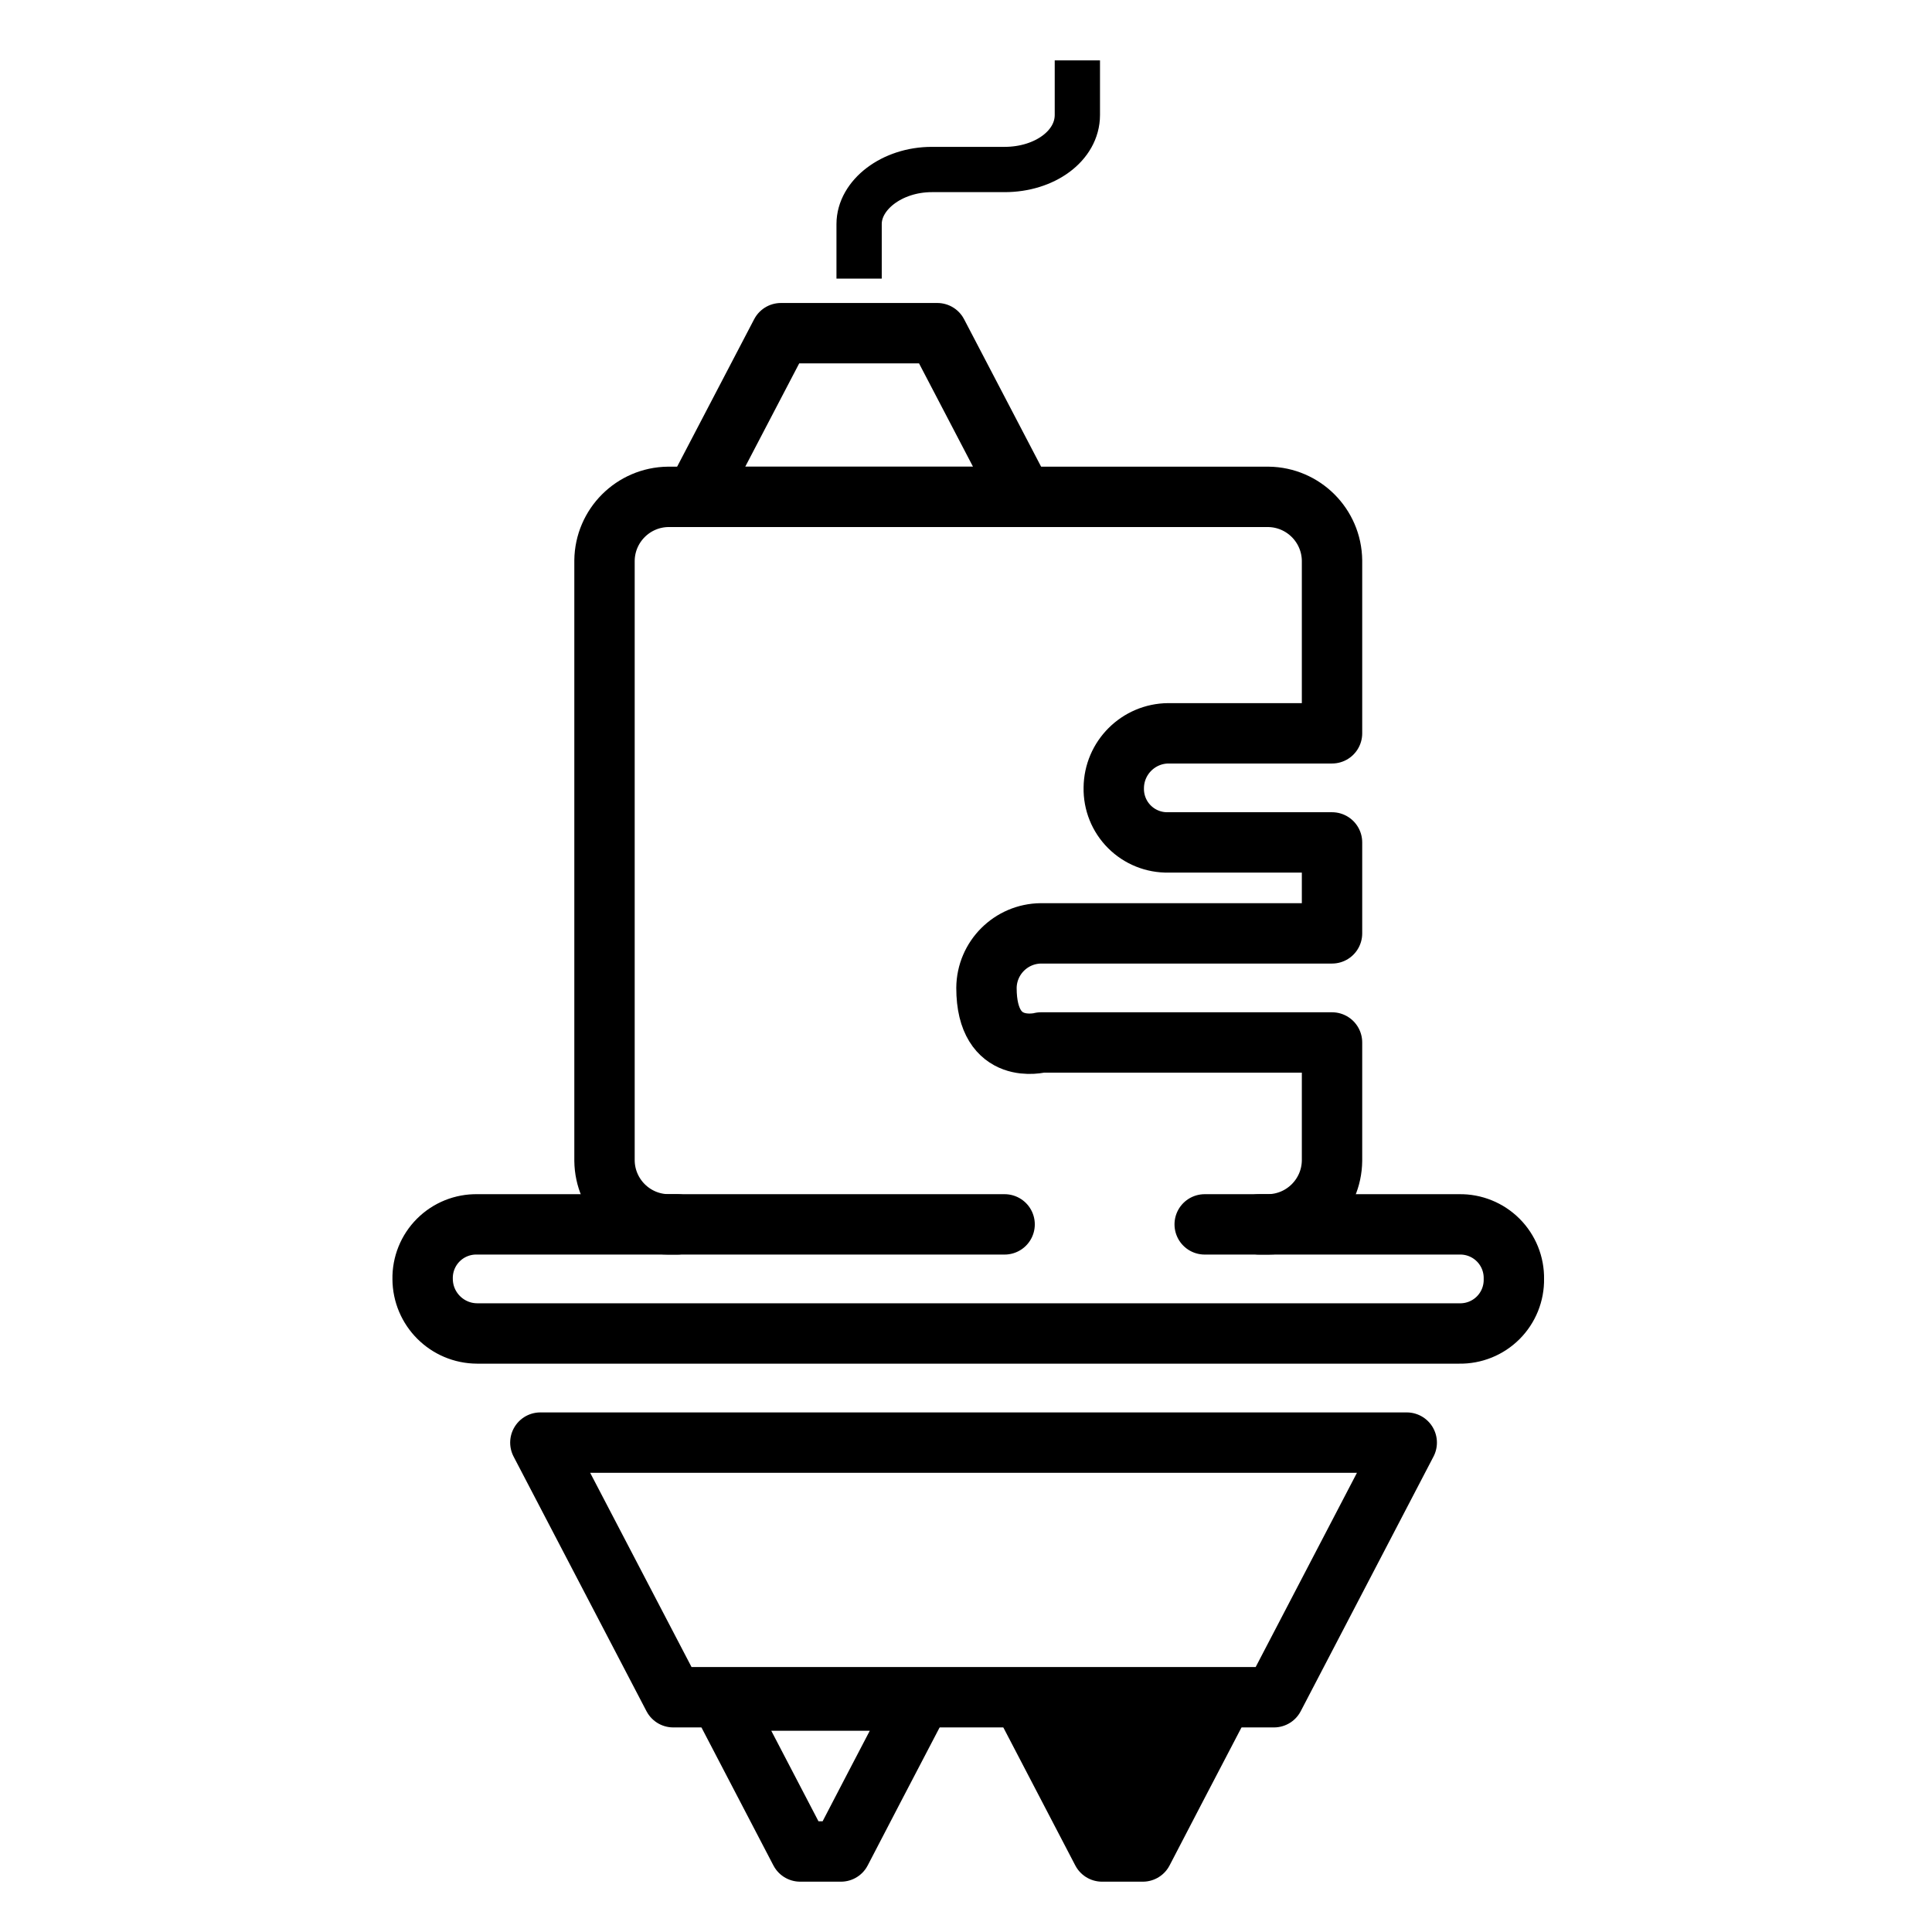
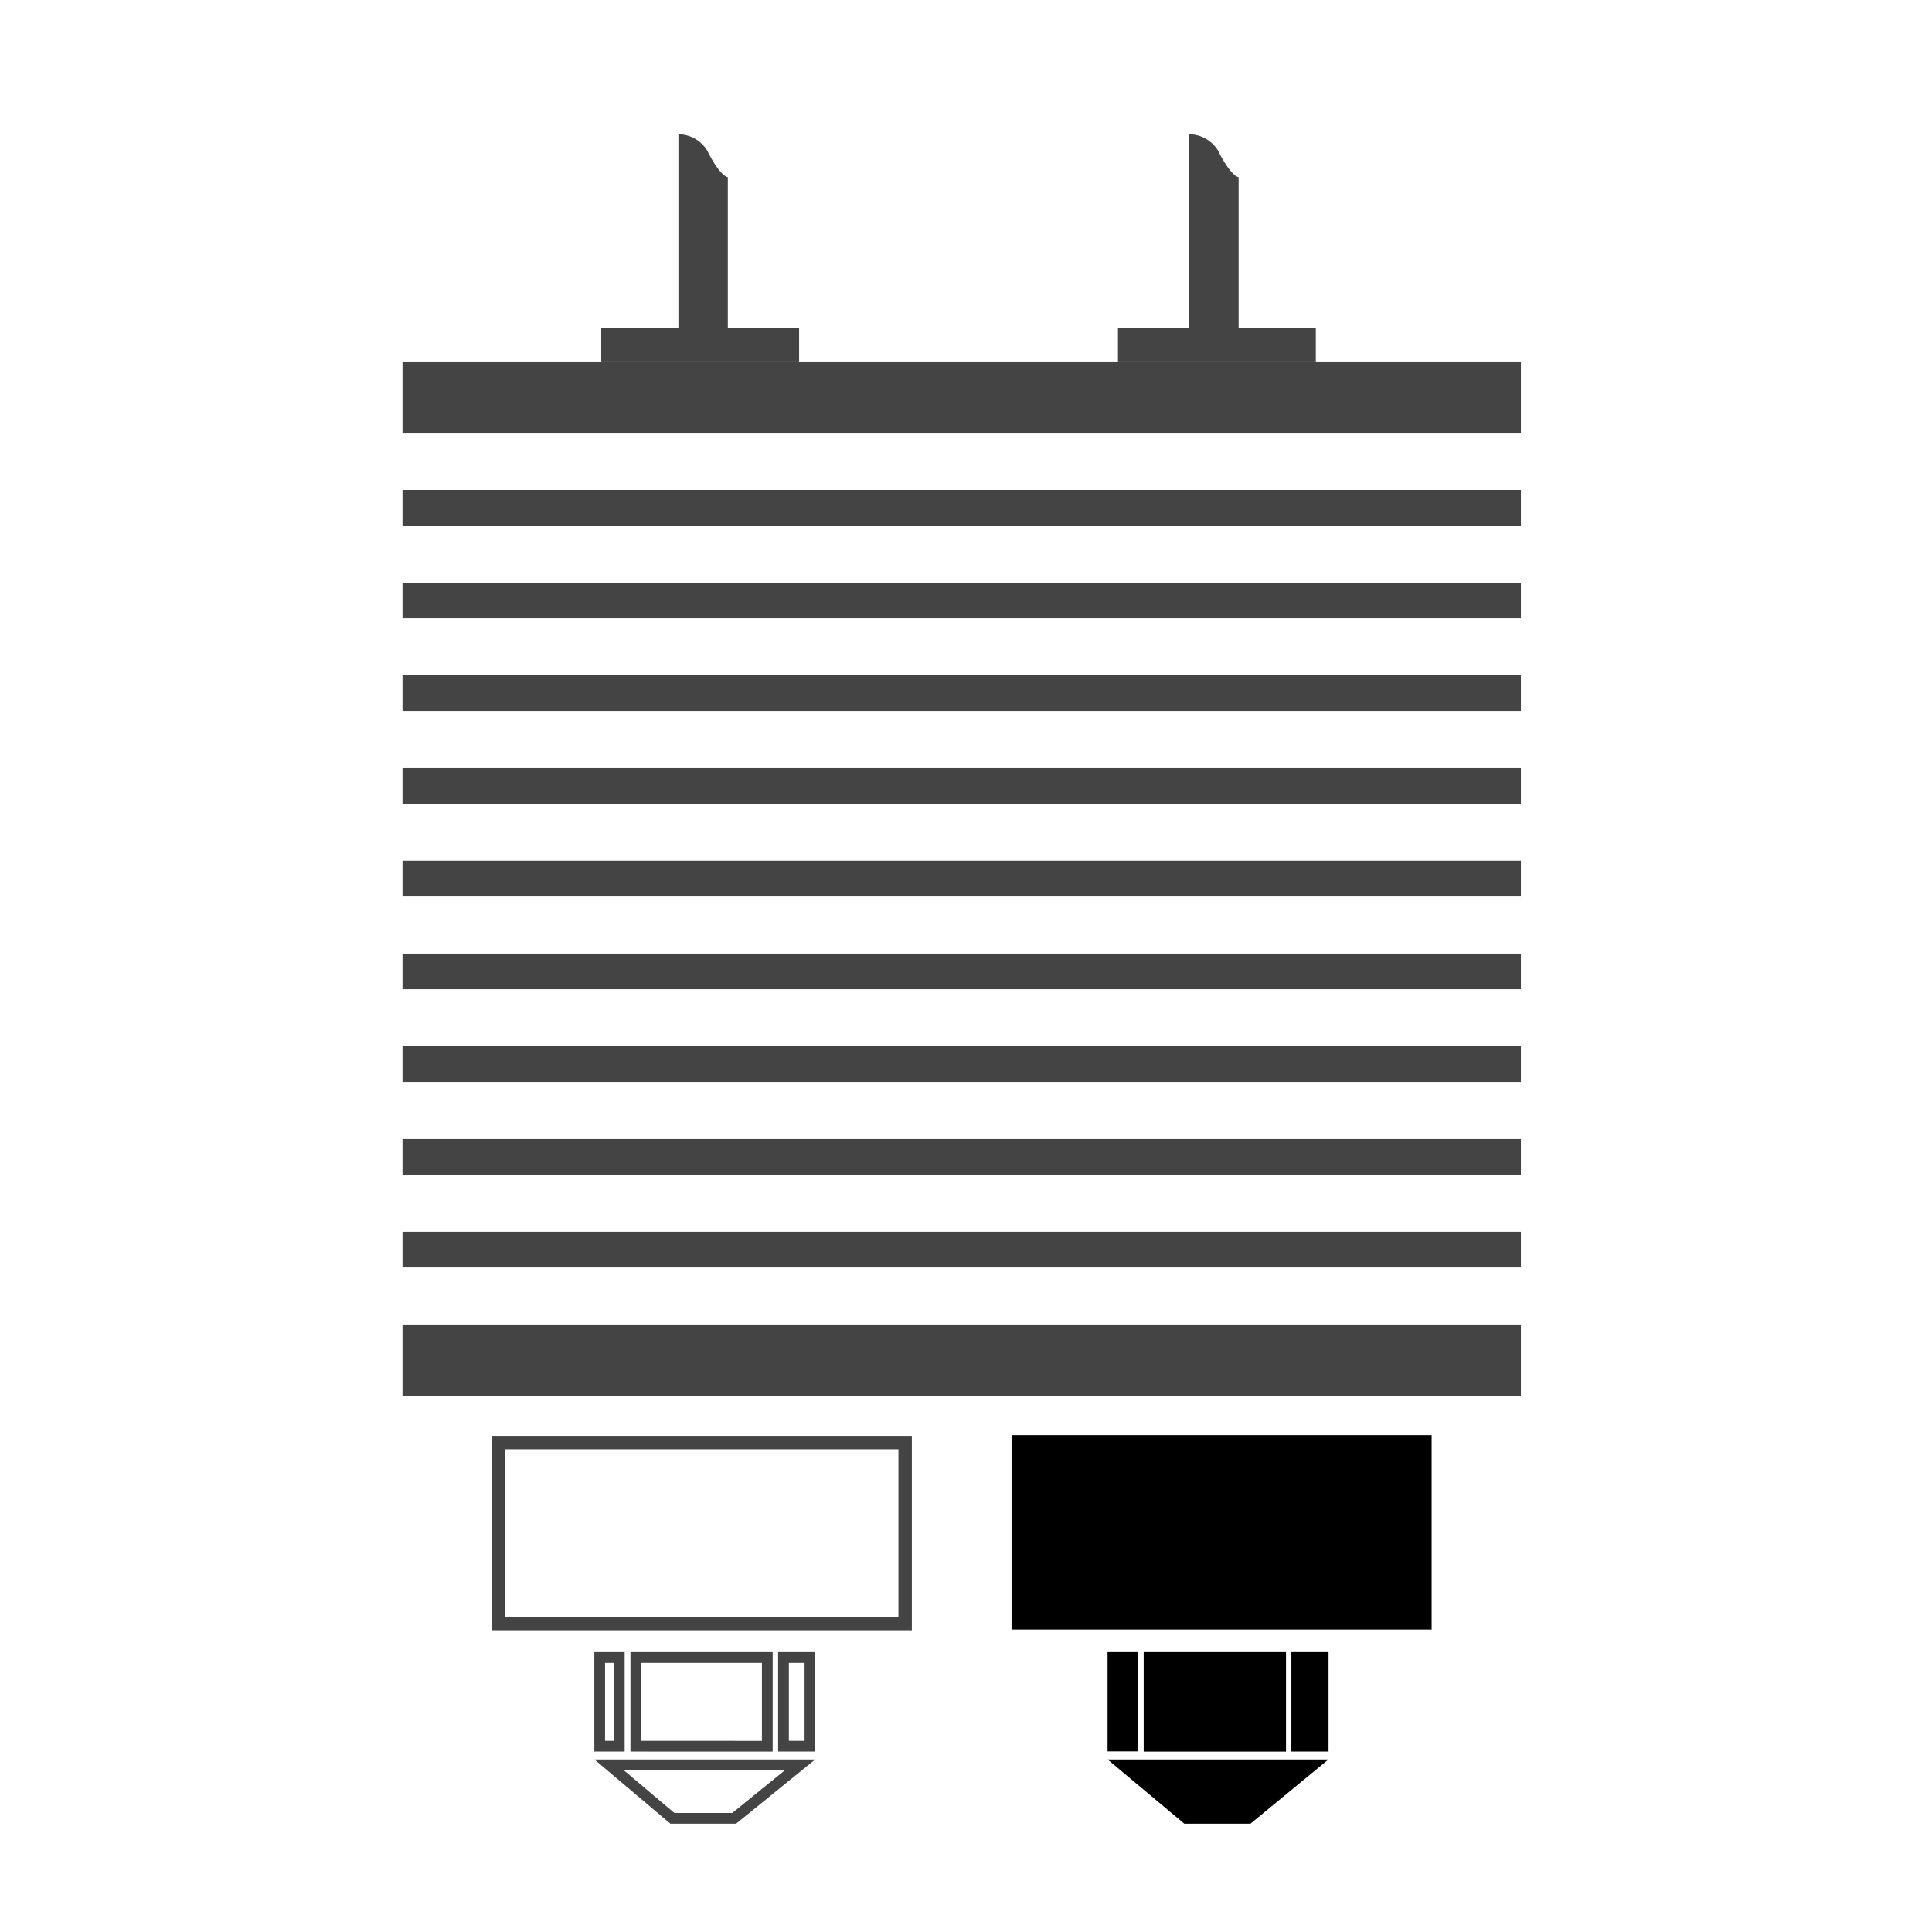
- <svg xmlns="http://www.w3.org/2000/svg" viewBox="-4715 2826 64 64">
+ <svg xmlns="http://www.w3.org/2000/svg" viewBox="0 0 72 72">
  <defs>
-     <style>.a,.b,.d{fill:none;}.b,.c,.d{stroke:#000;stroke-linejoin:round;stroke-miterlimit:10;}.b,.c{stroke-linecap:round;stroke-width:2px;}.d{stroke-width:1.5px;}</style>
+     <style>.a,.f{fill:#444;}.b,.c,.d{fill:none;}.c{stroke:#444;stroke-width:0.5px;}.e,.f{stroke:none;}</style>
  </defs>
-   <g transform="translate(-10141 11571)">
-     <rect class="a" width="64" height="64" transform="translate(5426 -8745)" />
-     <g transform="translate(5440 -8743)">
-       <path class="b" d="M43.907,66h8.435a1.775,1.775,0,0,1,1.807,1.807h0a1.775,1.775,0,0,1-1.807,1.807H19.807A1.813,1.813,0,0,1,18,67.807h0A1.775,1.775,0,0,1,19.807,66H37.279" transform="translate(-18 -27.441)" />
-       <path class="b" d="M52.562,86.435h-19.9L28.26,78h28.7Z" transform="translate(-24.36 -32.212)" />
-       <path class="b" d="M32.217,83H30.867L28.26,78h6.563l-1.5,2.873Z" transform="translate(-18.36 -23.667)" />
-       <path class="c" d="M32.217,83H30.867L28.26,78h6.563l-1.5,2.873Z" transform="translate(-8.36 -23.667)" />
-       <path class="b" d="M49.689,50.1h.3A2.135,2.135,0,0,0,52.1,47.99V44.074h-9.64s-1.807.482-1.807-1.807a1.823,1.823,0,0,1,1.807-1.807H52.1V37.447H46.677a1.77,1.77,0,0,1-1.807-1.807,1.823,1.823,0,0,1,1.807-1.807H52.1V28.109A2.135,2.135,0,0,0,49.99,26H30.109A2.135,2.135,0,0,0,28,28.109V47.99A2.135,2.135,0,0,0,30.109,50.1h.3" transform="translate(-21.975 -11.541)" />
-       <path class="b" d="M35.832,17h5.181l2.832,5.422H33Z" transform="translate(-23.963 -7.963)" />
-       <g transform="translate(14.459 0)">
-         <path class="d" d="M42,9.23V7.422c0-.964,1.084-1.807,2.41-1.807h2.41c1.325,0,2.41-.783,2.41-1.807V2" transform="translate(-42 -2)" />
+   <g transform="translate(-552 -120)">
+     <g transform="translate(371.807 7.749)">
+       <path class="a" d="M41.68,38.539H0V35.884H41.68v2.655h0Zm0-4.782H0V32.428H41.68v1.329Zm0-3.456H0V28.972H41.68V30.3Zm0-3.456H0V25.516H41.68v1.329Zm0-3.456H0V22.061H41.68V23.39Zm0-3.456H0V18.6H41.68v1.329Zm0-3.456H0V15.149H41.68v1.329Zm0-3.456H0V11.694H41.68v1.329Zm0-3.456H0V8.238H41.68V9.567Zm0-3.456H0V4.782H41.68V6.111Zm0-3.456H0V0H41.68V2.655Z" transform="translate(195.193 125.728)" />
+       <g class="b" transform="translate(202.342 173.822)">
+         <path class="e" d="M5.282,6.393H2.836l-.01-.008L0,4H8.231L5.283,6.393ZM6.646,3.707h-5.3V0H1.13v3.7H0V0H8.235V3.706H6.85V0h-.2v3.7Z" />
+         <path class="f" d="M 5.141 5.993 L 7.104 4.4 L 1.097 4.4 L 2.982 5.993 L 4.054 5.993 L 4.125 5.993 L 5.141 5.993 M 6.246 3.307 L 6.246 0.4 L 1.746 0.4 L 1.746 3.306 L 6.246 3.307 M 0.73 3.306 L 0.73 0.4 L 0.4 0.4 L 0.4 3.306 L 0.73 3.306 M 7.25 3.306 L 7.835 3.306 L 7.835 0.4 L 7.25 0.4 L 7.25 3.306 M 5.282 6.393 L 5.282 6.393 L 4.125 6.393 L 4.054 6.393 L 2.836 6.393 L 2.826 6.385 L 0.003 4 L 8.231 4 L 5.283 6.393 L 5.282 6.393 Z M 6.646 3.707 L 6.646 3.707 L 1.346 3.706 L 1.346 0.002 L 1.13 0.002 L 1.13 3.706 L -3.209228452760726e-06 3.706 L -3.209228452760726e-06 4.040603471366921e-06 L 8.235 4.040603471366921e-06 L 8.235 3.706 L 6.85 3.706 L 6.85 0.002 L 6.646 0.002 L 6.646 3.706 L 6.646 3.707 Z" />
      </g>
+       <path d="M5.326,6.393H2.86L0,4H8.231L5.326,6.393Zm1.32-2.686h-5.3V0H1.13v3.7H0V0H8.235V3.706H6.85V0h-.2v3.7Z" transform="translate(221.469 173.822)" />
+       <rect width="15.655" height="7.243" transform="translate(217.891 165.737)" />
+       <g class="c" transform="translate(198.52 165.764)">
+         <rect class="e" width="15.655" height="7.243" />
+         <rect class="d" x="0.25" y="0.25" width="15.155" height="6.743" />
+       </g>
+       <rect class="a" width="7.374" height="1.243" transform="translate(202.599 124.484)" />
+       <rect class="a" width="7.374" height="1.243" transform="translate(221.856 124.484)" />
+       <path class="a" d="M0,0A1.277,1.277,0,0,1,1.065.594c.509,1.017.777,1.007.777,1.007V7.368H0Z" transform="translate(205.475 117.253)" />
+       <path class="a" d="M0,0A1.277,1.277,0,0,1,1.065.594c.509,1.017.777,1.007.777,1.007V7.368H0Z" transform="translate(224.511 117.253)" />
    </g>
+     <rect class="d" width="72" height="72" transform="translate(552 120)" />
  </g>
</svg>
